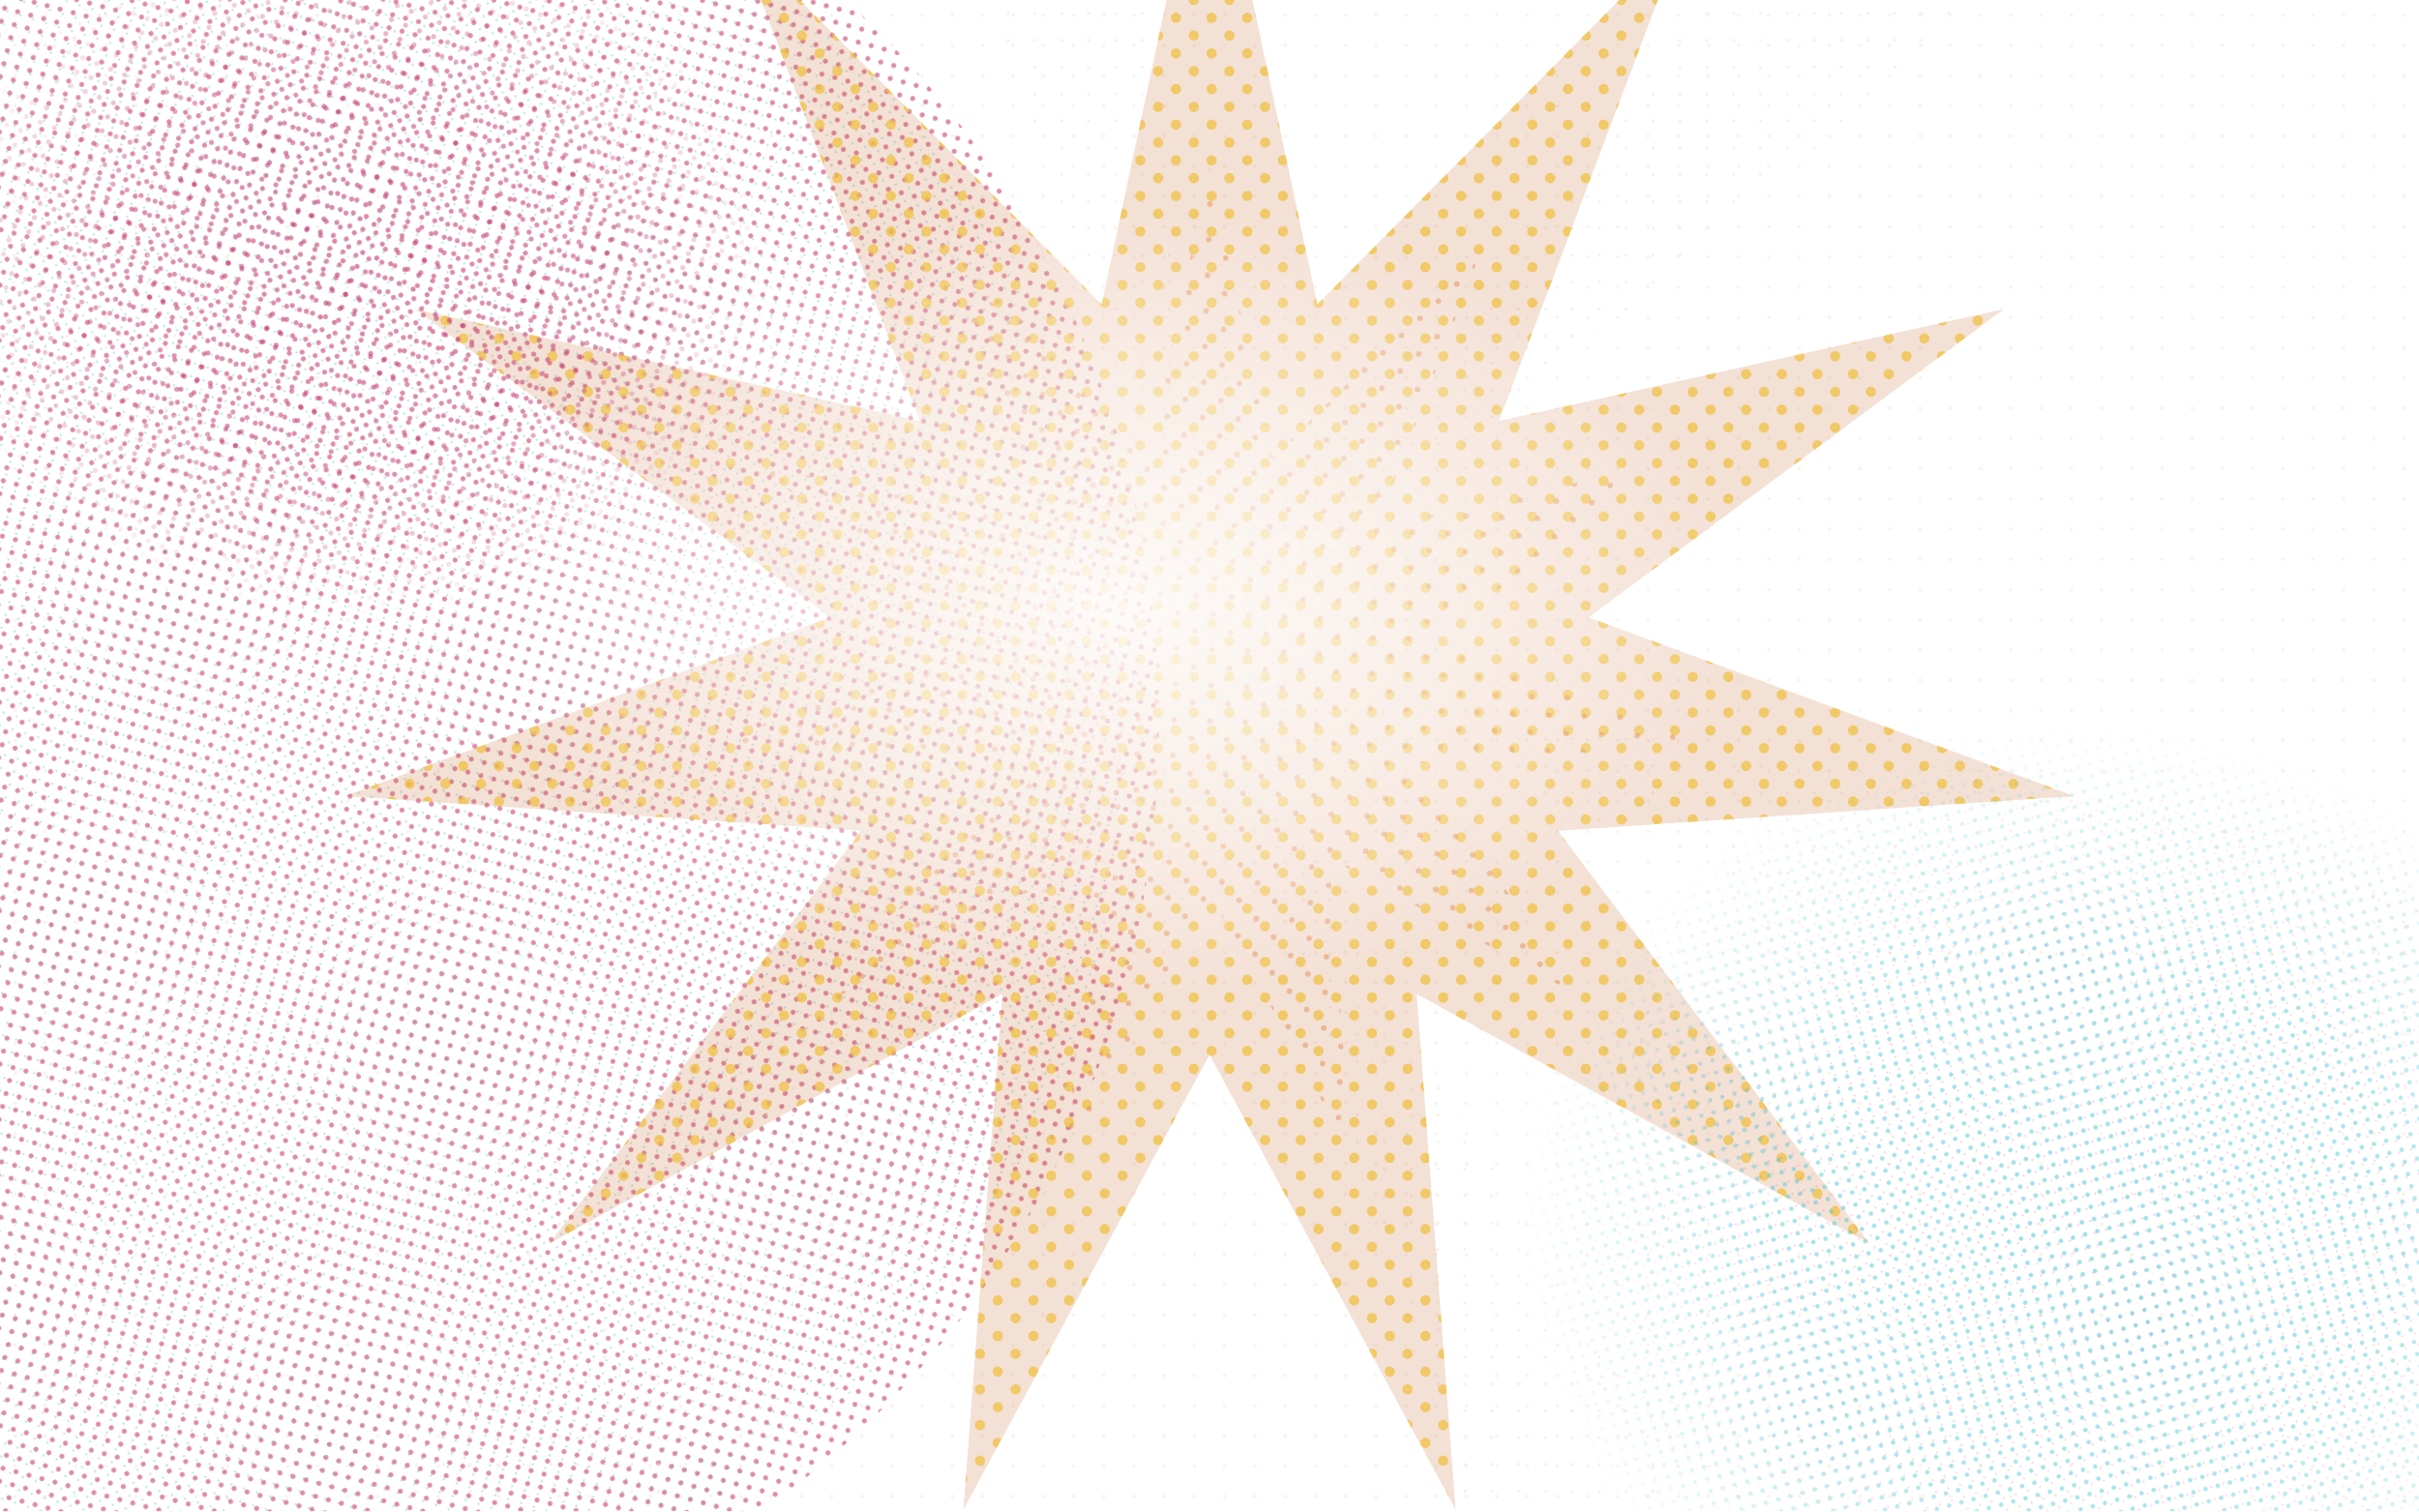
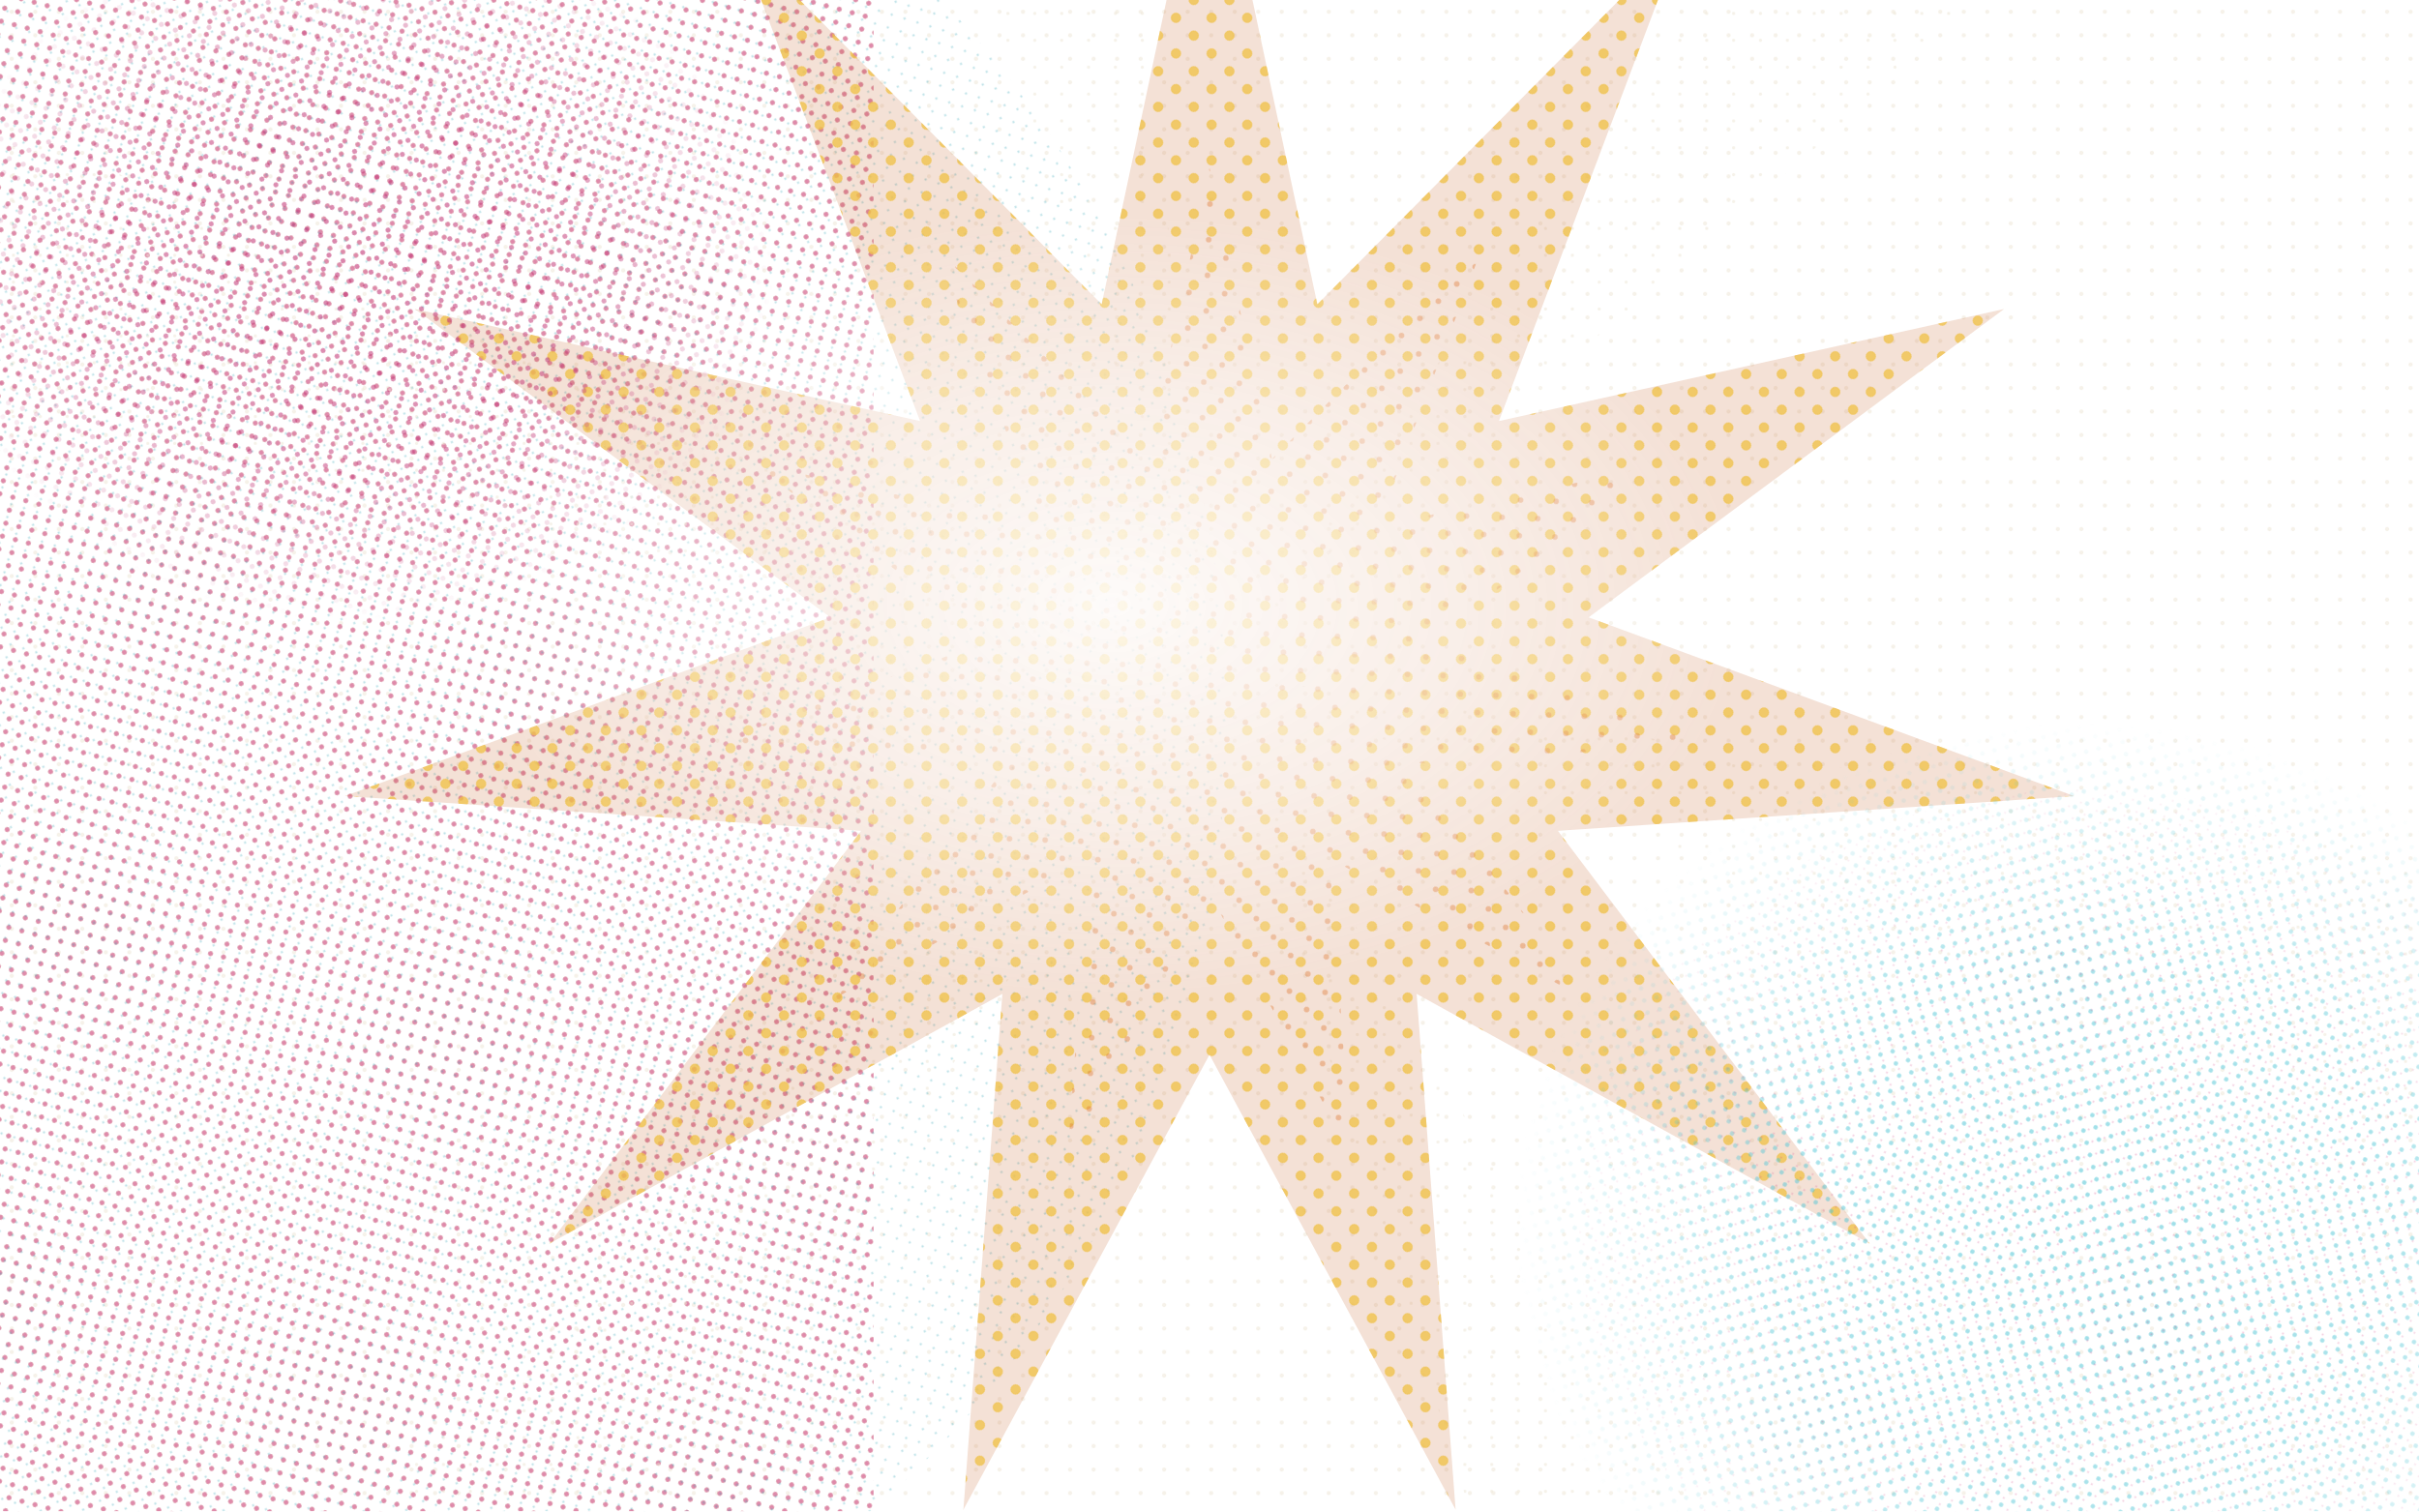
<svg xmlns="http://www.w3.org/2000/svg" viewBox="0 0 1440 900" preserveAspectRatio="xMidYMid slice">
  <defs>
-     <pattern id="paper" width="18" height="18" patternUnits="userSpaceOnUse">
-       <circle cx="9" cy="9" r="1.15" fill="#efe6d6" fill-opacity="0.42" />
+     <pattern id="paper" width="14" height="14" patternUnits="userSpaceOnUse">
+       <circle cx="7" cy="7" r="1.25" fill="#efe6d6" fill-opacity="0.5" />
    </pattern>
    <pattern id="redfield" width="8" height="8" patternUnits="userSpaceOnUse" patternTransform="rotate(15)">
      <circle cx="4" cy="4" r="1.55" fill="#e8dcc8" fill-opacity="0.72" />
    </pattern>
    <pattern id="redfield-m" width="8" height="8" patternUnits="userSpaceOnUse" patternTransform="rotate(15)">
      <circle cx="4" cy="4" r="1.45" fill="#d44a8c" fill-opacity="0.58" />
    </pattern>
    <pattern id="redfield-c" width="8" height="8" patternUnits="userSpaceOnUse" patternTransform="rotate(17) translate(2.2,1.1)">
      <circle cx="4" cy="4" r="0.7" fill="#3aa8b8" fill-opacity="0.32" />
    </pattern>
    <pattern id="beam" width="16" height="16" patternUnits="userSpaceOnUse" patternTransform="rotate(0)">
      <circle cx="8" cy="8" r="0.95" fill="#efe6d6" fill-opacity="0.5" />
    </pattern>
    <pattern id="star-orange" width="15" height="15" patternUnits="userSpaceOnUse" patternTransform="rotate(45)">
      <circle cx="7.5" cy="7.5" r="3.05" fill="#f0c14a" fill-opacity="0.78" />
    </pattern>
    <pattern id="star-hot" width="15" height="15" patternUnits="userSpaceOnUse" patternTransform="rotate(47) translate(2.6,-1.4)">
      <circle cx="7.5" cy="7.5" r="1.7" fill="#e07a32" fill-opacity="0.4" />
    </pattern>
    <pattern id="cyan-fence" width="7.5" height="7.5" patternUnits="userSpaceOnUse" patternTransform="rotate(75)">
      <circle cx="3.75" cy="3.75" r="1.35" fill="#4ec4d4" fill-opacity="0.55" />
    </pattern>
    <pattern id="cyan-m" width="7.5" height="7.5" patternUnits="userSpaceOnUse" patternTransform="rotate(73) translate(-2.1,1.3)">
      <circle cx="3.75" cy="3.75" r="0.62" fill="#d44a8c" fill-opacity="0.28" />
    </pattern>
    <pattern id="face-mag" width="9" height="9" patternUnits="userSpaceOnUse" patternTransform="rotate(22)">
      <circle cx="4.5" cy="4.5" r="1.5" fill="#c43d7a" fill-opacity="0.62" />
    </pattern>
    <radialGradient id="read" cx="46%" cy="40%" r="38%">
      <stop offset="0%" stop-color="#fff" stop-opacity="0.14" />
      <stop offset="38%" stop-color="#fff" stop-opacity="0.55" />
      <stop offset="68%" stop-color="#fff" stop-opacity="1" />
    </radialGradient>
    <radialGradient id="face-falloff" cx="50%" cy="50%" r="50%">
      <stop offset="0%" stop-color="#fff" stop-opacity="1" />
      <stop offset="55%" stop-color="#fff" stop-opacity="0.85" />
      <stop offset="100%" stop-color="#fff" stop-opacity="0" />
    </radialGradient>
    <mask id="readable">
      <rect width="1440" height="900" fill="url(#read)" />
    </mask>
    <mask id="face">
      <ellipse cx="210" cy="160" rx="250" ry="210" fill="url(#face-falloff)" />
    </mask>
    <mask id="fence-falloff">
      <ellipse cx="1240" cy="730" rx="340" ry="300" fill="url(#face-falloff)" />
    </mask>
  </defs>
  <g mask="url(#readable)">
    <rect width="1440" height="900" fill="url(#paper)" />
-     <ellipse cx="170" cy="430" rx="520" ry="560" fill="url(#redfield)" />
-     <ellipse cx="170" cy="430" rx="520" ry="560" fill="url(#redfield-m)" />
-     <ellipse cx="170" cy="430" rx="500" ry="540" fill="url(#redfield-c)" />
+     <rect x="-40" y="-40" width="560" height="980" fill="url(#redfield)" />
+     <rect x="-40" y="-40" width="560" height="980" fill="url(#redfield-m)" />
+     <ellipse cx="170" cy="430" rx="560" ry="600" fill="url(#redfield-c)" />
    <path d="M759.6,406.0 L1491.2,516.6 L1447.2,682.1 L757.3,414.5 Z" fill="url(#beam)" />
    <path d="M739.9,434.7 L1108.1,1076.6 L951.1,1145.0 L731.9,438.2 Z" fill="url(#beam)" />
    <path d="M698.1,433.5 L293.1,1052.8 L160.9,943.9 L691.3,427.9 Z" fill="url(#beam)" />
    <path d="M680.9,391.7 L-43.1,238.6 L10.5,76.0 L683.6,383.4 Z" fill="url(#beam)" />
    <path d="M707.7,361.9 L480.3,-342.2 L648.0,-376.7 L716.3,360.2 Z" fill="url(#beam)" />
    <path d="M743.8,367.9 L1184.3,-226.7 L1309.9,-110.3 L750.3,373.8 Z" fill="url(#beam)" />
    <polygon points="720.0,-120.0 784.2,181.2 1001.1,-37.5 892.3,250.7 1193.0,184.0 945.7,367.6 1234.7,474.0 927.4,494.7 1113.0,740.5 843.3,591.8 866.5,898.9 720.0,628.0 573.5,898.9 596.7,591.8 327.0,740.5 512.6,494.7 205.3,474.0 494.3,367.6 247.0,184.0 547.7,250.7 438.9,-37.5 655.8,181.2" fill="#c45a20" fill-opacity="0.18" />
    <polygon points="720.0,-120.0 784.2,181.2 1001.1,-37.5 892.3,250.7 1193.0,184.0 945.7,367.6 1234.7,474.0 927.4,494.7 1113.0,740.5 843.3,591.8 866.5,898.9 720.0,628.0 573.5,898.9 596.7,591.8 327.0,740.5 512.6,494.7 205.3,474.0 494.3,367.6 247.0,184.0 547.7,250.7 438.9,-37.5 655.8,181.2" fill="url(#star-orange)" />
    <polygon points="720.0,100.0 757.2,273.3 882.2,147.6 819.8,313.6 992.9,275.4 850.7,381.2 1016.9,442.7 840.1,454.8 946.7,596.5 791.4,511.0 804.5,687.8 720.0,532.0 635.5,687.8 648.6,511.0 493.3,596.5 599.9,454.8 423.1,442.7 589.3,381.2 447.1,275.4 620.2,313.6 557.8,147.6 682.8,273.3" fill="url(#star-hot)" />
    <ellipse cx="210" cy="160" rx="250" ry="210" fill="url(#face-mag)" mask="url(#face)" />
    <ellipse cx="1240" cy="730" rx="340" ry="300" fill="url(#cyan-fence)" mask="url(#fence-falloff)" />
    <ellipse cx="1240" cy="730" rx="300" ry="260" fill="url(#cyan-m)" mask="url(#fence-falloff)" />
  </g>
</svg>
